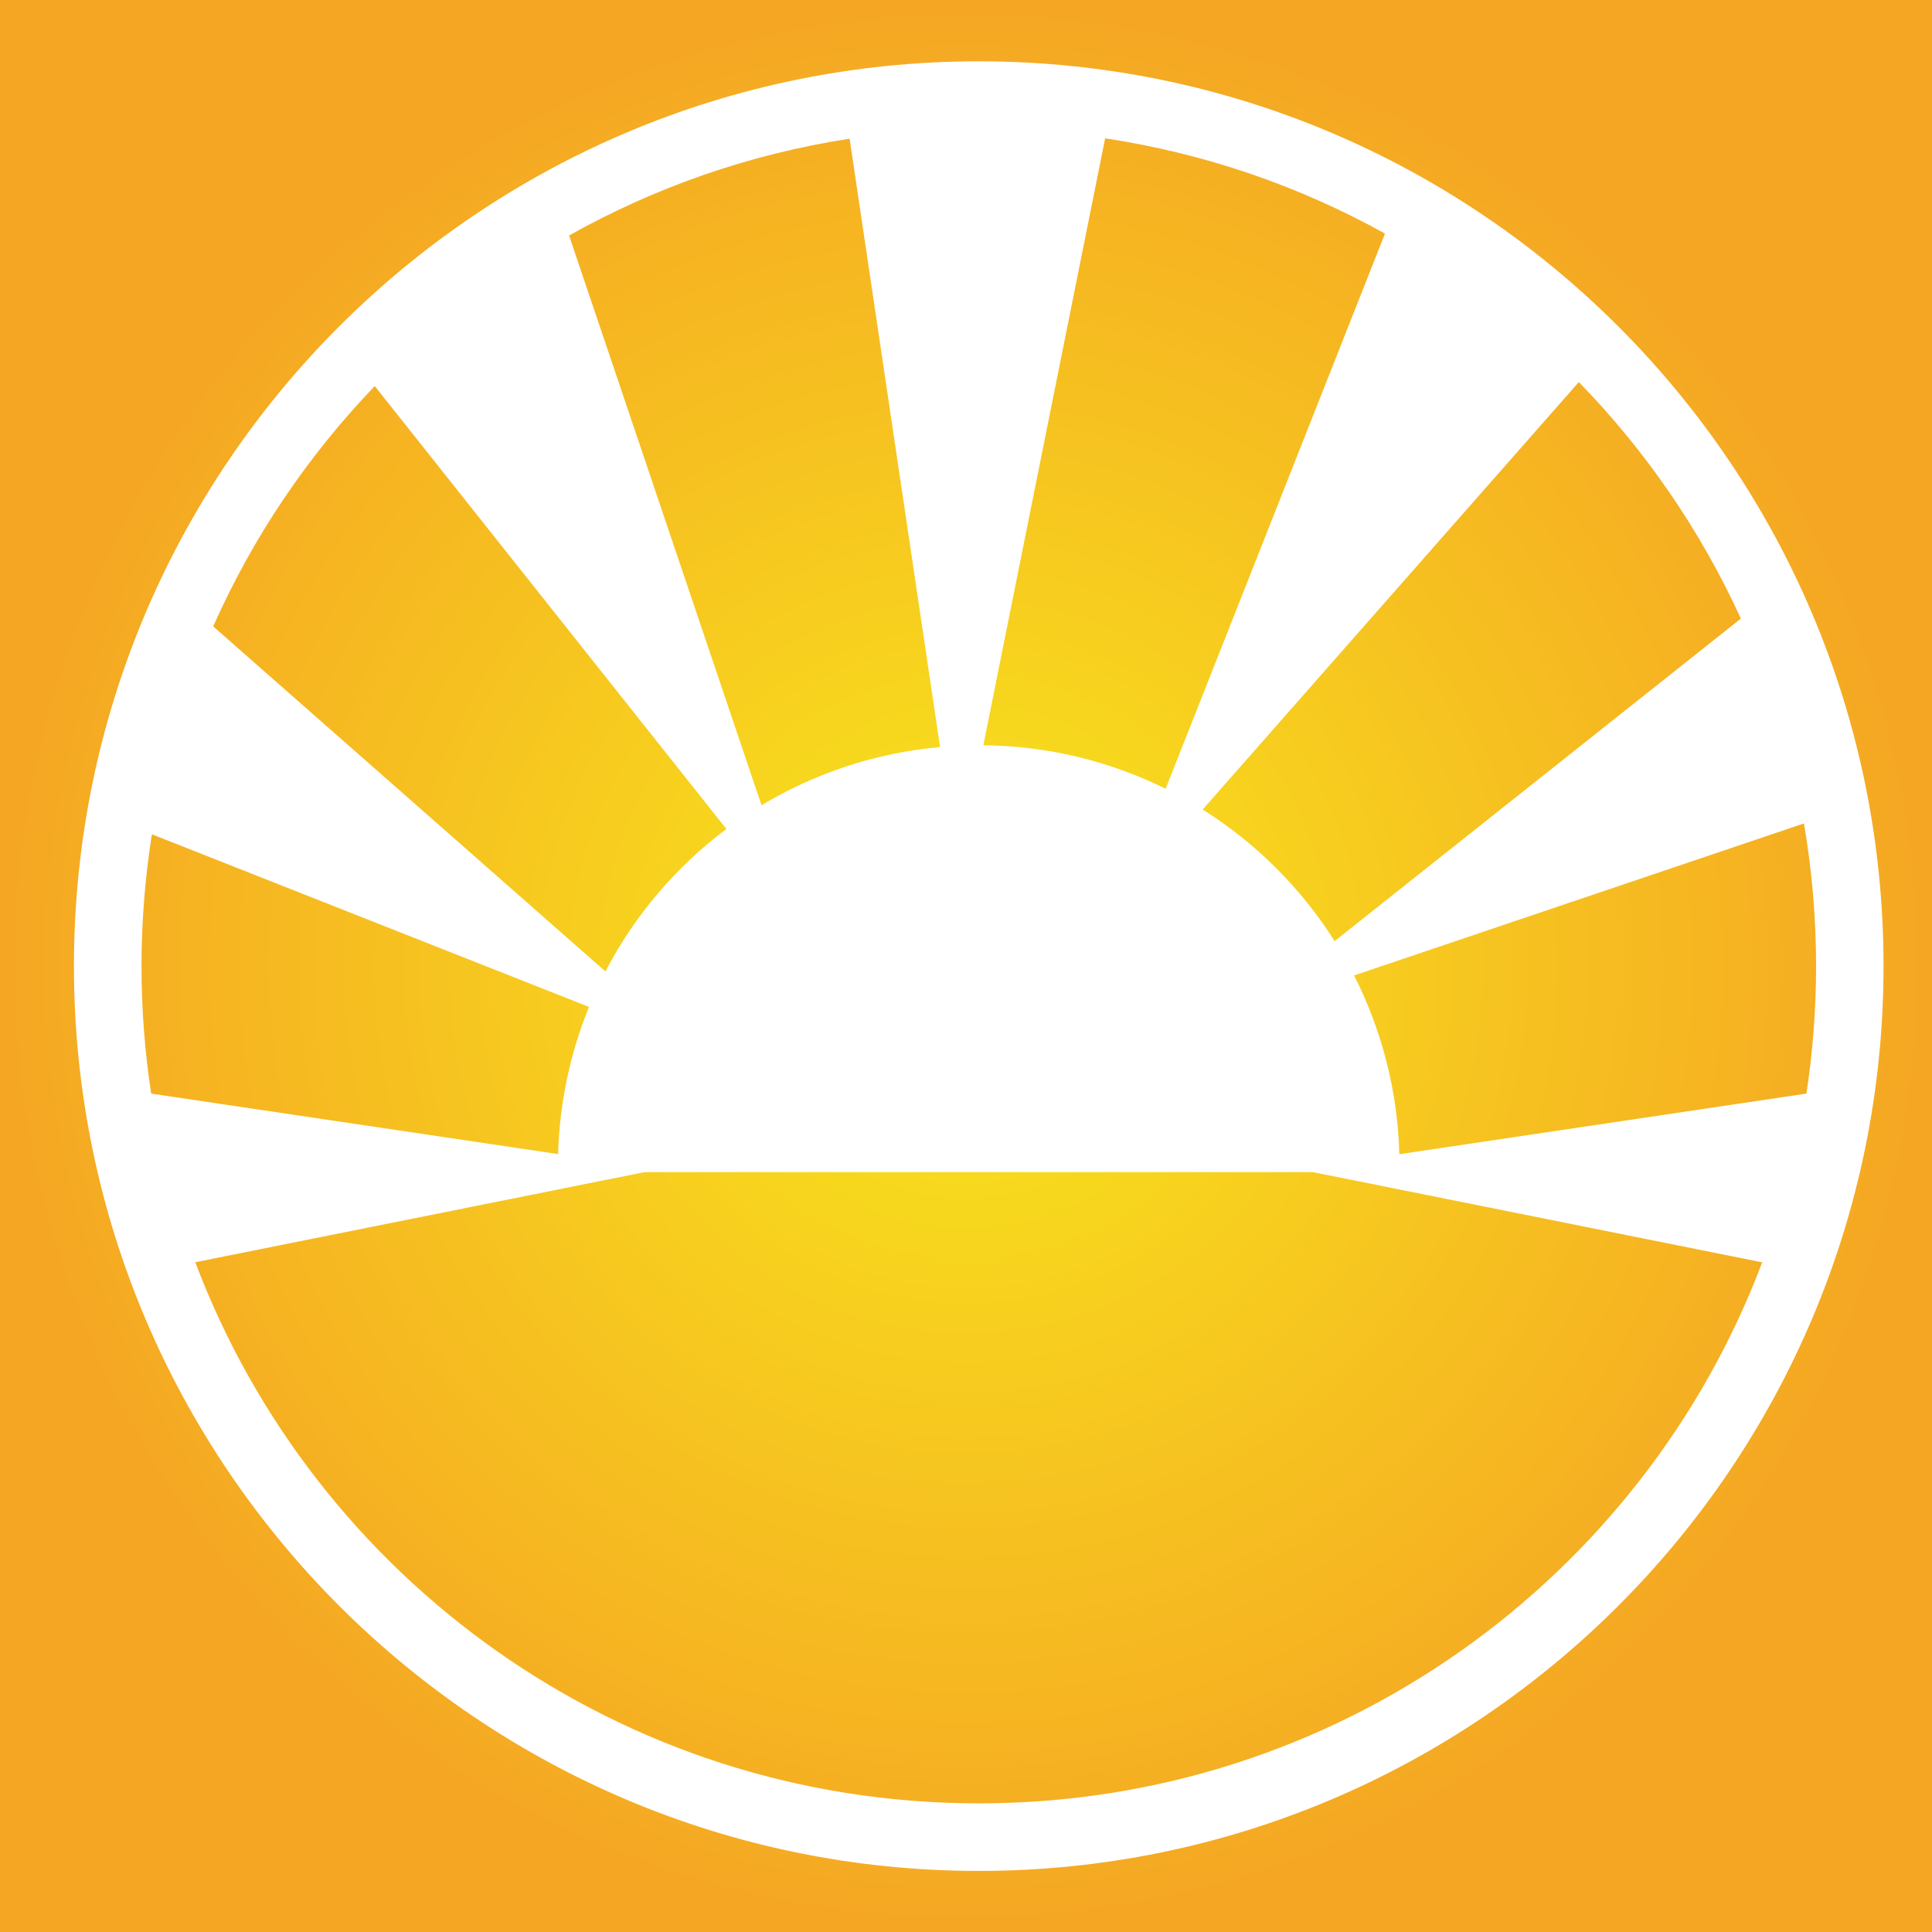
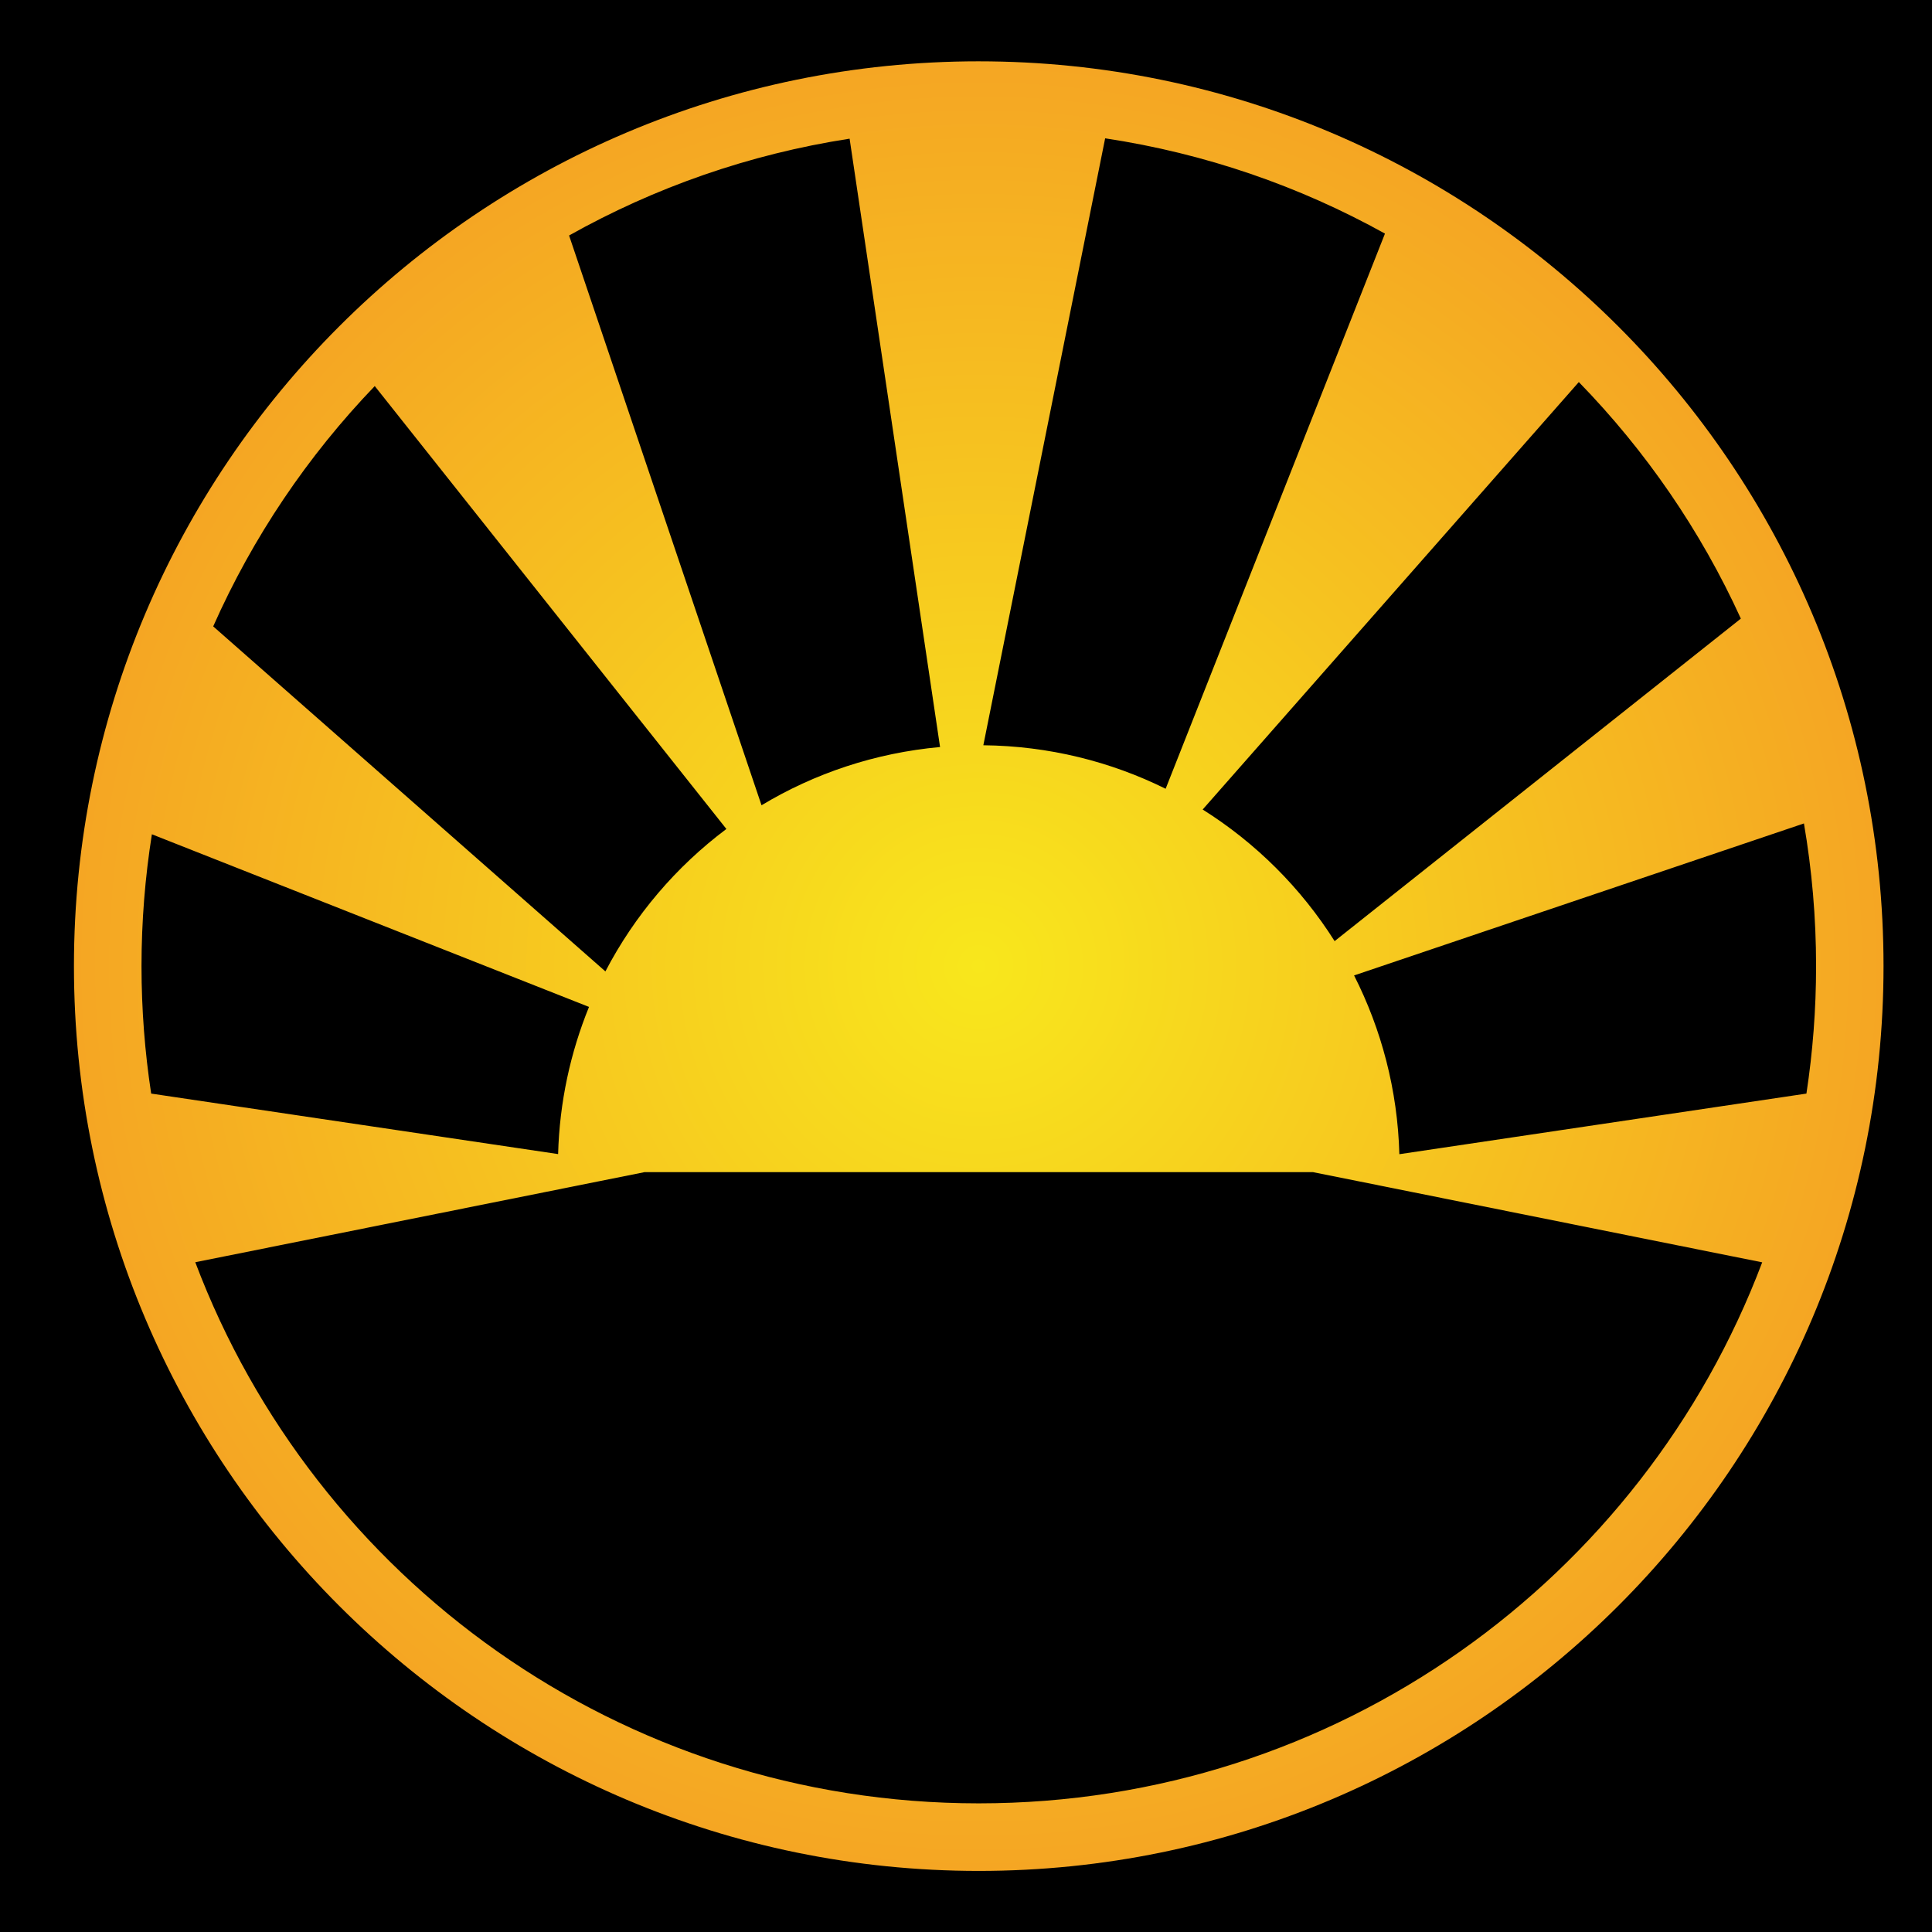
<svg xmlns="http://www.w3.org/2000/svg" viewBox="0 0 512 512" style="height: 512px; width: 512px;">
  <defs>
-     <radialGradient id="lorc-sunrise-gradient-0">
+     <radialGradient id="lorc-sunrise-gradient-1">
      <stop offset="0%" stop-color="#f8e71c" stop-opacity="1" />
      <stop offset="100%" stop-color="#f5a623" stop-opacity="1" />
    </radialGradient>
  </defs>
-   <path d="M0 0h512v512H0z" fill="url(#lorc-sunrise-gradient-0)" />
+   <path d="M0 0h512v512H0z" fill="#000" fill-opacity="1" />
  <g class="" transform="translate(0,0)" style="">
-     <path d="M259.375 16.25c-132.32 0-239.78 107.46-239.78 239.78s107.46 239.783 239.78 239.783 239.78-107.462 239.78-239.782-107.46-239.78-239.78-239.78zm33.5 20.406c26.563 4.015 51.57 12.708 74.156 25.25L308.907 209.03c-14.573-7.215-30.96-11.344-48.312-11.53l32.28-160.844zm-67.72.094l23.97 161.22c-17.2 1.56-33.28 6.986-47.313 15.436l-51-151c22.616-12.698 47.696-21.54 74.344-25.656zm193.25 64.5c17.683 18.164 32.28 39.32 42.94 62.688l-107.658 85.468c-8.9-14.076-20.863-26.014-34.968-34.875l99.686-113.28zm-319.092 1.063L192.5 219.686c-13.318 9.978-24.317 22.88-32.063 37.75L56.5 166c10.527-23.725 25.082-45.226 42.813-63.688zm378.75 115.906c2.105 12.286 3.218 24.92 3.218 37.81 0 11.49-.882 22.768-2.56 33.783l-107.876 16.062c-.463-17.028-4.757-33.097-12-47.375l119.22-40.28zM40.25 221.093l115.844 45.75c-4.918 12.077-7.81 25.224-8.188 39l-107.844-16.03c-1.678-11.016-2.562-22.295-2.562-33.783 0-11.89.954-23.554 2.75-34.936zm130.563 89.53h177.125L467 334.532c-31.674 83.843-112.62 143.376-207.625 143.376-95.018 0-175.968-59.548-207.625-143.406l119.063-23.875z" fill="#fff" fill-opacity="1" />
+     <path d="M259.375 16.25c-132.32 0-239.78 107.46-239.78 239.78s107.46 239.783 239.78 239.783 239.78-107.462 239.78-239.782-107.46-239.78-239.78-239.78zm33.5 20.406c26.563 4.015 51.57 12.708 74.156 25.25L308.907 209.03c-14.573-7.215-30.96-11.344-48.312-11.53l32.28-160.844zm-67.72.094l23.97 161.22c-17.2 1.56-33.28 6.986-47.313 15.436l-51-151c22.616-12.698 47.696-21.54 74.344-25.656zm193.25 64.5c17.683 18.164 32.28 39.32 42.94 62.688l-107.658 85.468c-8.9-14.076-20.863-26.014-34.968-34.875l99.686-113.28zm-319.092 1.063L192.5 219.686c-13.318 9.978-24.317 22.88-32.063 37.75L56.5 166c10.527-23.725 25.082-45.226 42.813-63.688zm378.75 115.906c2.105 12.286 3.218 24.92 3.218 37.81 0 11.49-.882 22.768-2.56 33.783l-107.876 16.062c-.463-17.028-4.757-33.097-12-47.375l119.22-40.28zM40.25 221.093l115.844 45.75c-4.918 12.077-7.81 25.224-8.188 39l-107.844-16.03c-1.678-11.016-2.562-22.295-2.562-33.783 0-11.89.954-23.554 2.75-34.936zm130.563 89.53h177.125L467 334.532c-31.674 83.843-112.62 143.376-207.625 143.376-95.018 0-175.968-59.548-207.625-143.406l119.063-23.875z" fill="url(#lorc-sunrise-gradient-1)" />
  </g>
</svg>
